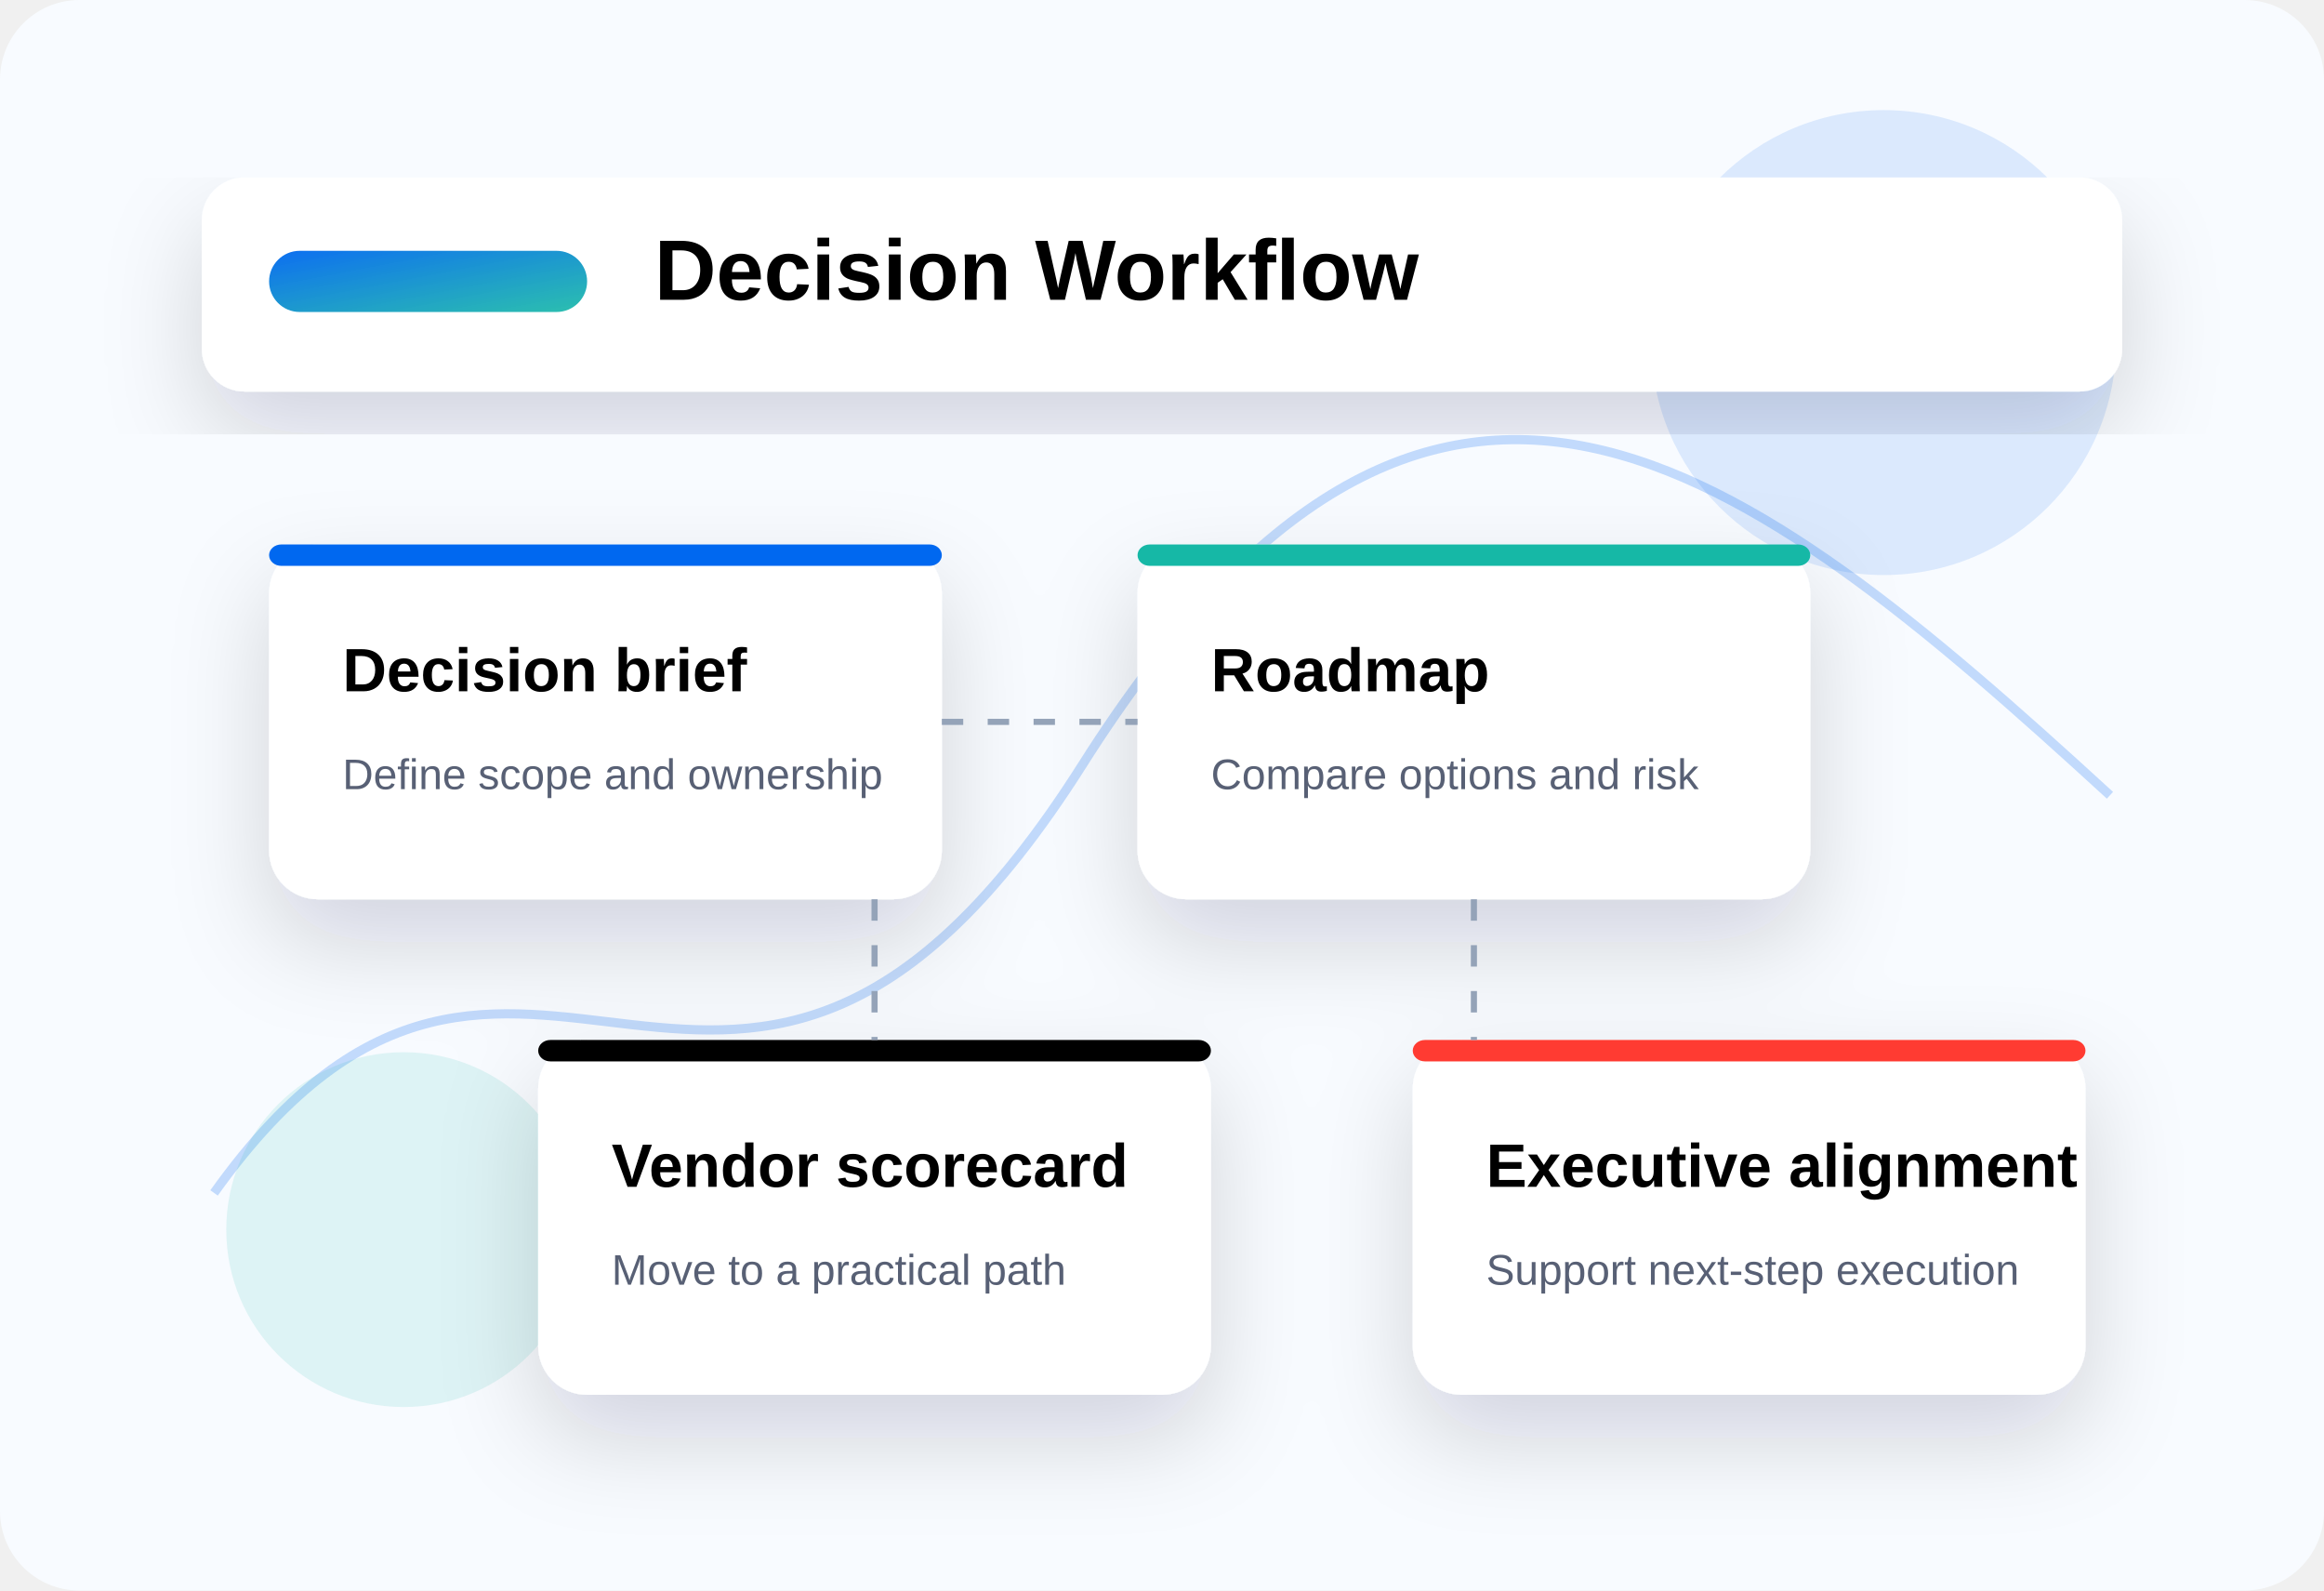
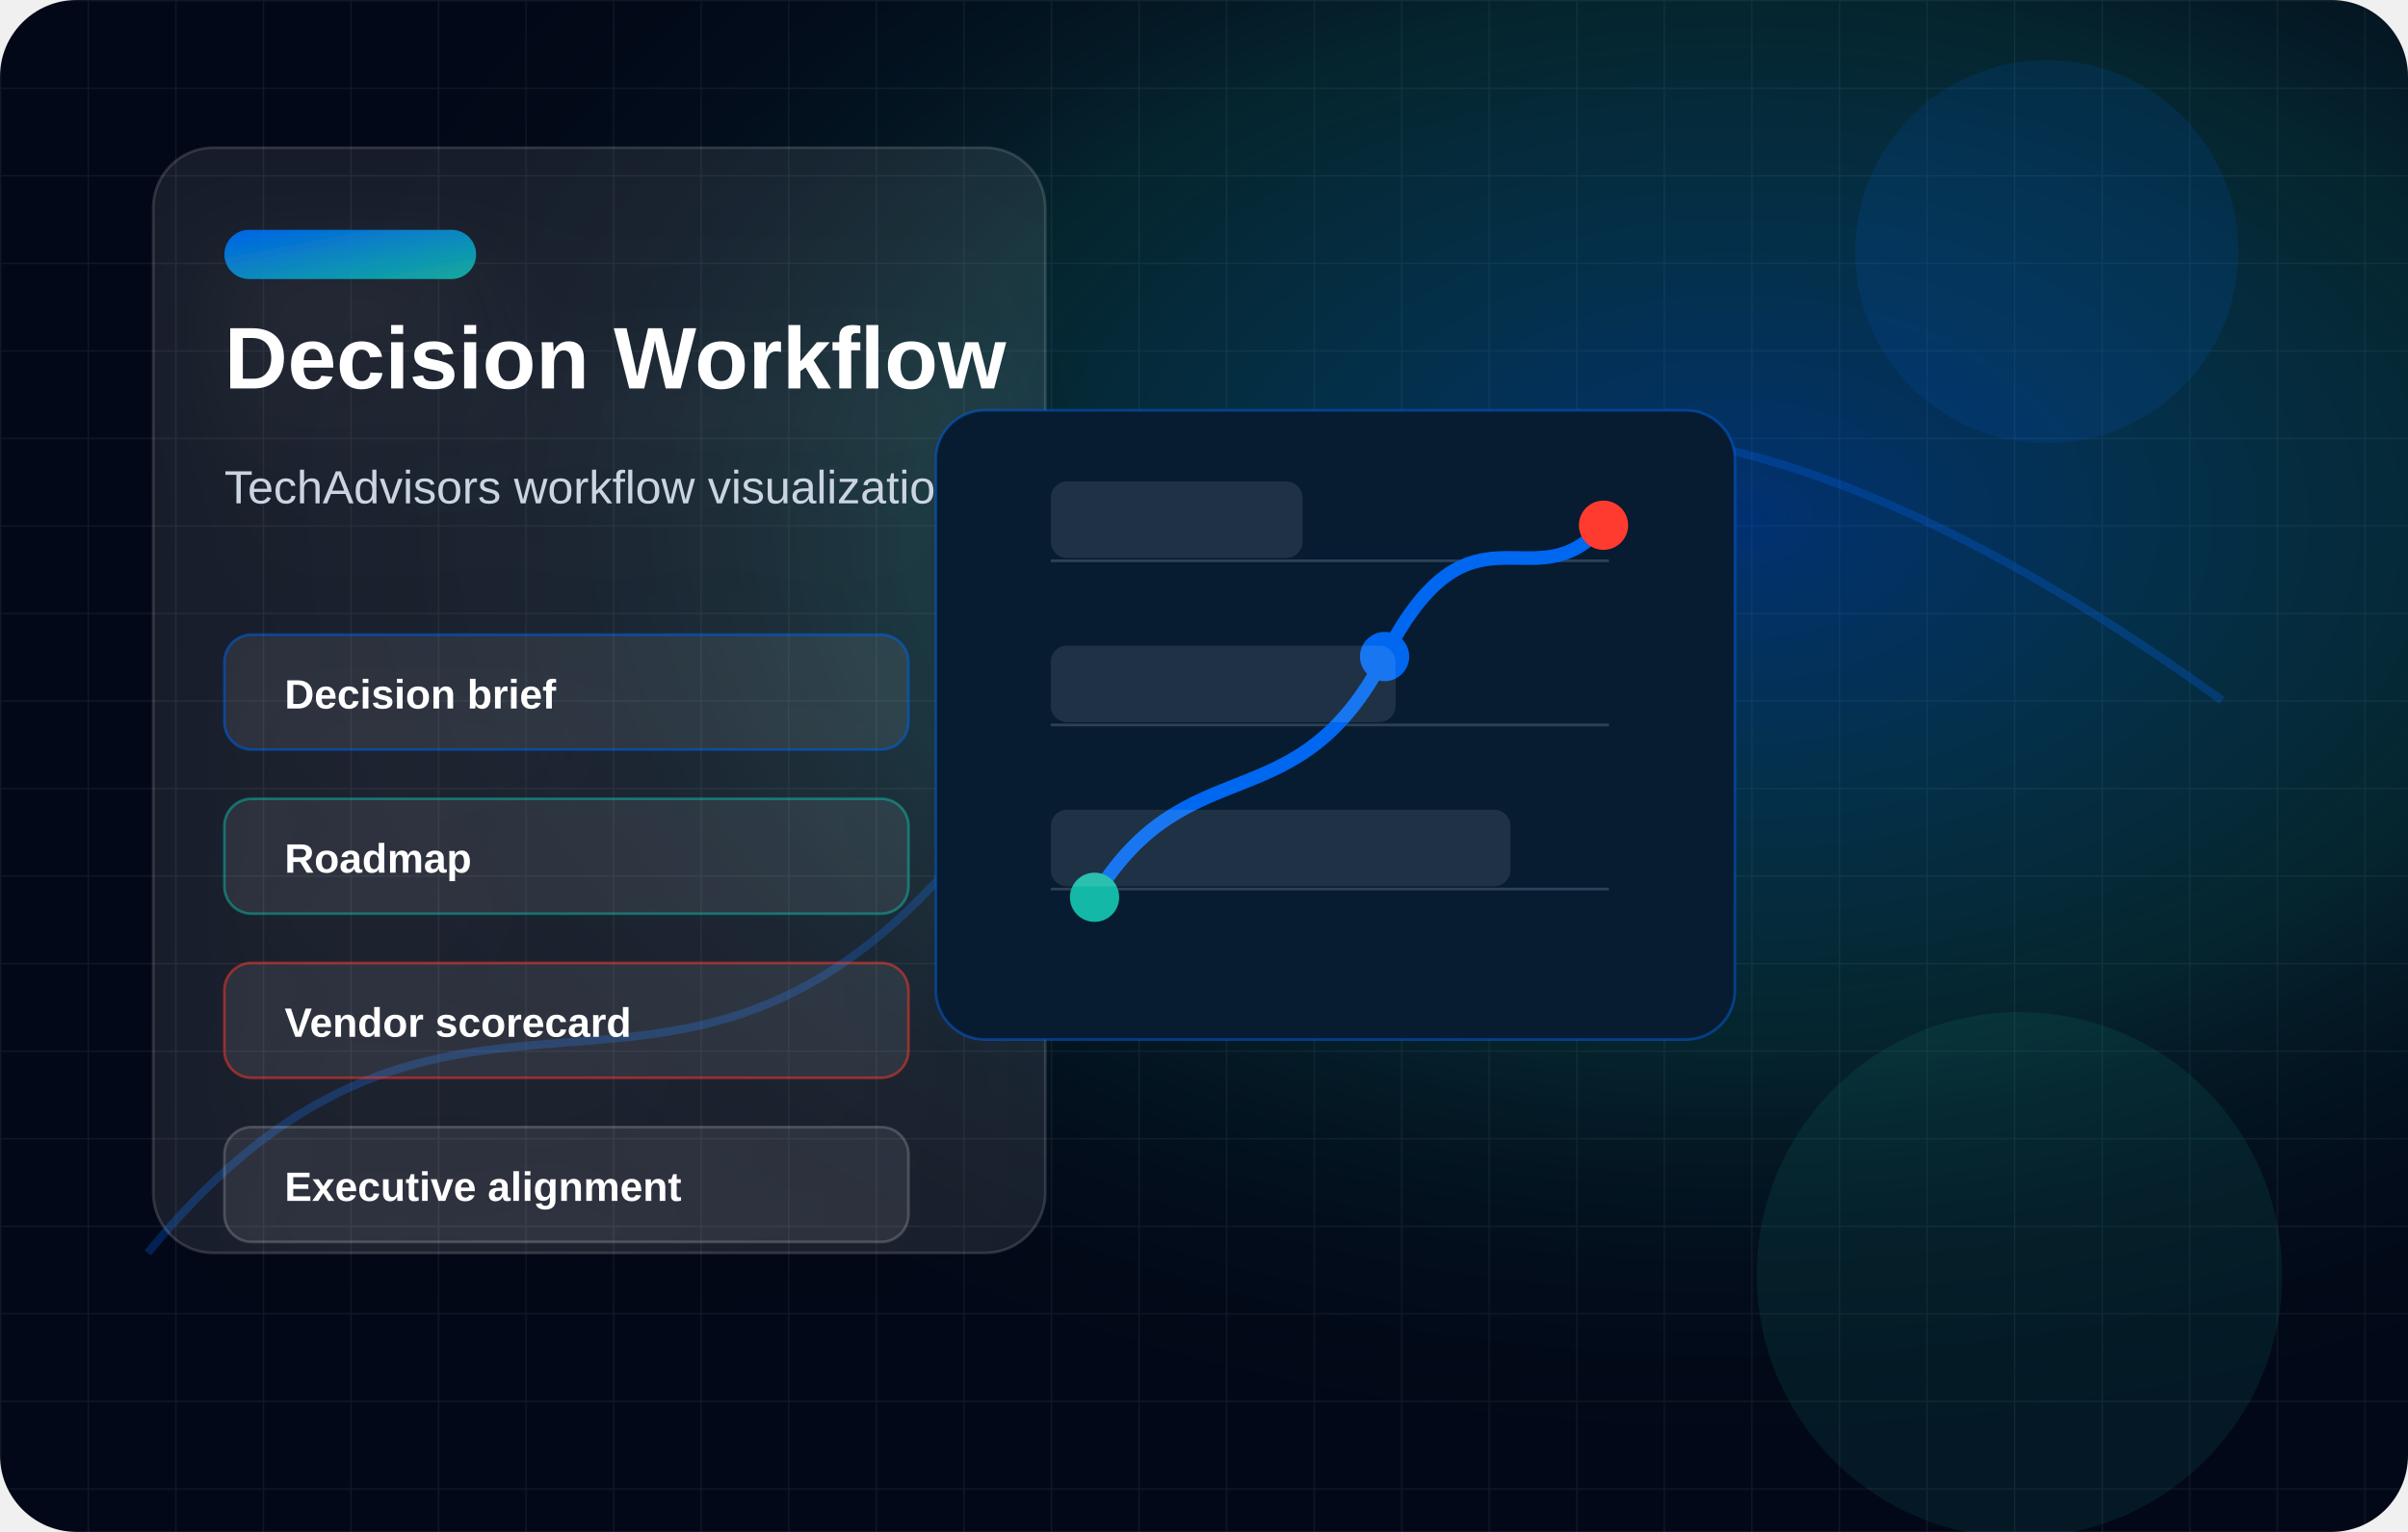
- <svg xmlns="http://www.w3.org/2000/svg" width="760" height="520" viewBox="0 0 760 520" role="img" aria-labelledby="title desc">
+ <svg xmlns="http://www.w3.org/2000/svg" width="880" height="560" viewBox="0 0 880 560" role="img" aria-labelledby="title desc">
  <defs>
    <linearGradient id="g" x1="0" y1="0" x2="1" y2="1">
      <stop offset="0" stop-color="#0067F0" stop-opacity=".95" />
      <stop offset="1" stop-color="#14B8A6" stop-opacity=".9" />
    </linearGradient>
+     <radialGradient id="r" cx=".72" cy=".34" r=".62">
+       <stop offset="0" stop-color="#0067F0" stop-opacity=".42" />
+       <stop offset=".55" stop-color="#14B8A6" stop-opacity=".16" />
+       <stop offset="1" stop-color="#020817" stop-opacity="0" />
+     </radialGradient>
+     <pattern id="grid" width="32" height="32" patternUnits="userSpaceOnUse">
+       <path d="M32 0H0V32" fill="none" stroke="#ffffff" stroke-opacity=".06" />
+     </pattern>
    <filter id="s" x="-20%" y="-20%" width="140%" height="140%">
-       <feDropShadow dx="0" dy="14" stdDeviation="16" flood-color="#0f172a" flood-opacity=".16" />
+       <feDropShadow dx="0" dy="18" stdDeviation="18" flood-color="#000000" flood-opacity=".28" />
    </filter>
  </defs>
-   <rect width="760" height="520" rx="26" fill="#f8fbff" />
-   <path d="M70 390 C170 250 240 430 354 250 S570 150 690 260" fill="none" stroke="#0067F0" stroke-width="3" stroke-opacity=".22" />
-   <circle cx="616" cy="112" r="76" fill="#0067F0" opacity=".12" />
-   <circle cx="132" cy="402" r="58" fill="#14B8A6" opacity=".12" />
-   <rect x="66" y="58" width="628" height="70" rx="14" fill="#fff" filter="url(#s)" />
-   <rect x="88" y="82" width="104" height="20" rx="10" fill="url(#g)" />
-   <text x="214" y="98" font-family="Segoe UI, Arial" font-size="28" font-weight="800" fill="#000">Decision Workflow</text>
+   <rect width="880" height="560" rx="28" fill="#020817" />
+   <rect width="880" height="560" rx="28" fill="url(#grid)" />
+   <rect width="880" height="560" rx="28" fill="url(#r)" />
+   <path d="M54 458 C174 312 255 456 374 282 S640 132 812 256" fill="none" stroke="#0067F0" stroke-width="3" stroke-opacity=".28" />
  <g filter="url(#s)">
-     <rect x="88" y="178" width="220" height="116" rx="16" fill="#fff" />
-     <rect x="88" y="178" width="220" height="7" rx="4" fill="#0067F0" />
-     <text x="112" y="226" font-family="Segoe UI, Arial" font-size="20" font-weight="800" fill="#000">Decision brief</text>
-     <text x="112" y="258" font-family="Segoe UI, Arial" font-size="14" fill="#586174">Define scope and ownership</text>
-     <rect x="372" y="178" width="220" height="116" rx="16" fill="#fff" />
-     <rect x="372" y="178" width="220" height="7" rx="4" fill="#14B8A6" />
-     <text x="396" y="226" font-family="Segoe UI, Arial" font-size="20" font-weight="800" fill="#000">Roadmap</text>
-     <text x="396" y="258" font-family="Segoe UI, Arial" font-size="14" fill="#586174">Compare options and risk</text>
-     <rect x="176" y="340" width="220" height="116" rx="16" fill="#fff" />
-     <rect x="176" y="340" width="220" height="7" rx="4" fill="#000" />
-     <text x="200" y="388" font-family="Segoe UI, Arial" font-size="20" font-weight="800" fill="#000">Vendor scorecard</text>
-     <text x="200" y="420" font-family="Segoe UI, Arial" font-size="14" fill="#586174">Move to a practical path</text>
-     <rect x="462" y="340" width="220" height="116" rx="16" fill="#fff" />
-     <rect x="462" y="340" width="220" height="7" rx="4" fill="#ff3b30" />
-     <text x="486" y="388" font-family="Segoe UI, Arial" font-size="20" font-weight="800" fill="#000">Executive alignment</text>
-     <text x="486" y="420" font-family="Segoe UI, Arial" font-size="14" fill="#586174">Support next-step execution</text>
+     <rect x="56" y="54" width="326" height="404" rx="22" fill="rgba(255,255,255,.08)" stroke="rgba(255,255,255,.14)" />
+     <rect x="82" y="84" width="92" height="18" rx="9" fill="url(#g)" />
+     <text x="82" y="142" font-family="Segoe UI, Arial" font-size="32" font-weight="850" fill="#fff">Decision Workflow</text>
+     <text x="82" y="184" font-family="Segoe UI, Arial" font-size="17" fill="#cbd5e1">TechAdvisors workflow visualization</text>
+     <g font-family="Segoe UI, Arial" font-size="15" font-weight="800" fill="#fff">
+       <rect x="82" y="232" width="250" height="42" rx="10" fill="rgba(255,255,255,.08)" stroke="#0067F0" stroke-opacity=".5" />
+       <text x="104" y="259">Decision brief</text>
+       <rect x="82" y="292" width="250" height="42" rx="10" fill="rgba(255,255,255,.08)" stroke="#14B8A6" stroke-opacity=".5" />
+       <text x="104" y="319">Roadmap</text>
+       <rect x="82" y="352" width="250" height="42" rx="10" fill="rgba(255,255,255,.08)" stroke="#ff3b30" stroke-opacity=".5" />
+       <text x="104" y="379">Vendor scorecard</text>
+       <rect x="82" y="412" width="250" height="42" rx="10" fill="rgba(255,255,255,.08)" stroke="#ffffff" stroke-opacity=".18" />
+       <text x="104" y="439">Executive alignment</text>
+     </g>
  </g>
-   <path d="M308 236 H372 M482 294 V340 M286 294 V340" stroke="#94a3b8" stroke-width="2" stroke-dasharray="7 8" />
+   <g class="motif advisory" transform="translate(342 150)">
+     <rect x="0" y="0" width="292" height="230" rx="18" fill="#071b31" stroke="#0067F0" stroke-opacity=".45" />
+     <path d="M42 55 H246 M42 115 H246 M42 175 H246" stroke="#dbeafe" stroke-opacity=".18" />
+     <path d="M58 178 C92 122 132 152 164 90 S218 72 244 42" fill="none" stroke="#0067F0" stroke-width="5" />
+     <circle cx="58" cy="178" r="9" fill="#14B8A6" />
+     <circle cx="164" cy="90" r="9" fill="#0067F0" />
+     <circle cx="244" cy="42" r="9" fill="#ff3b30" />
+     <rect x="42" y="26" width="92" height="28" rx="6" fill="rgba(255,255,255,.1)" />
+     <rect x="42" y="86" width="126" height="28" rx="6" fill="rgba(255,255,255,.1)" />
+     <rect x="42" y="146" width="168" height="28" rx="6" fill="rgba(255,255,255,.1)" />
+   </g>
+   <circle cx="748" cy="92" r="70" fill="#0067F0" opacity=".12" />
+   <circle cx="738" cy="466" r="96" fill="#14B8A6" opacity=".1" />
</svg>
